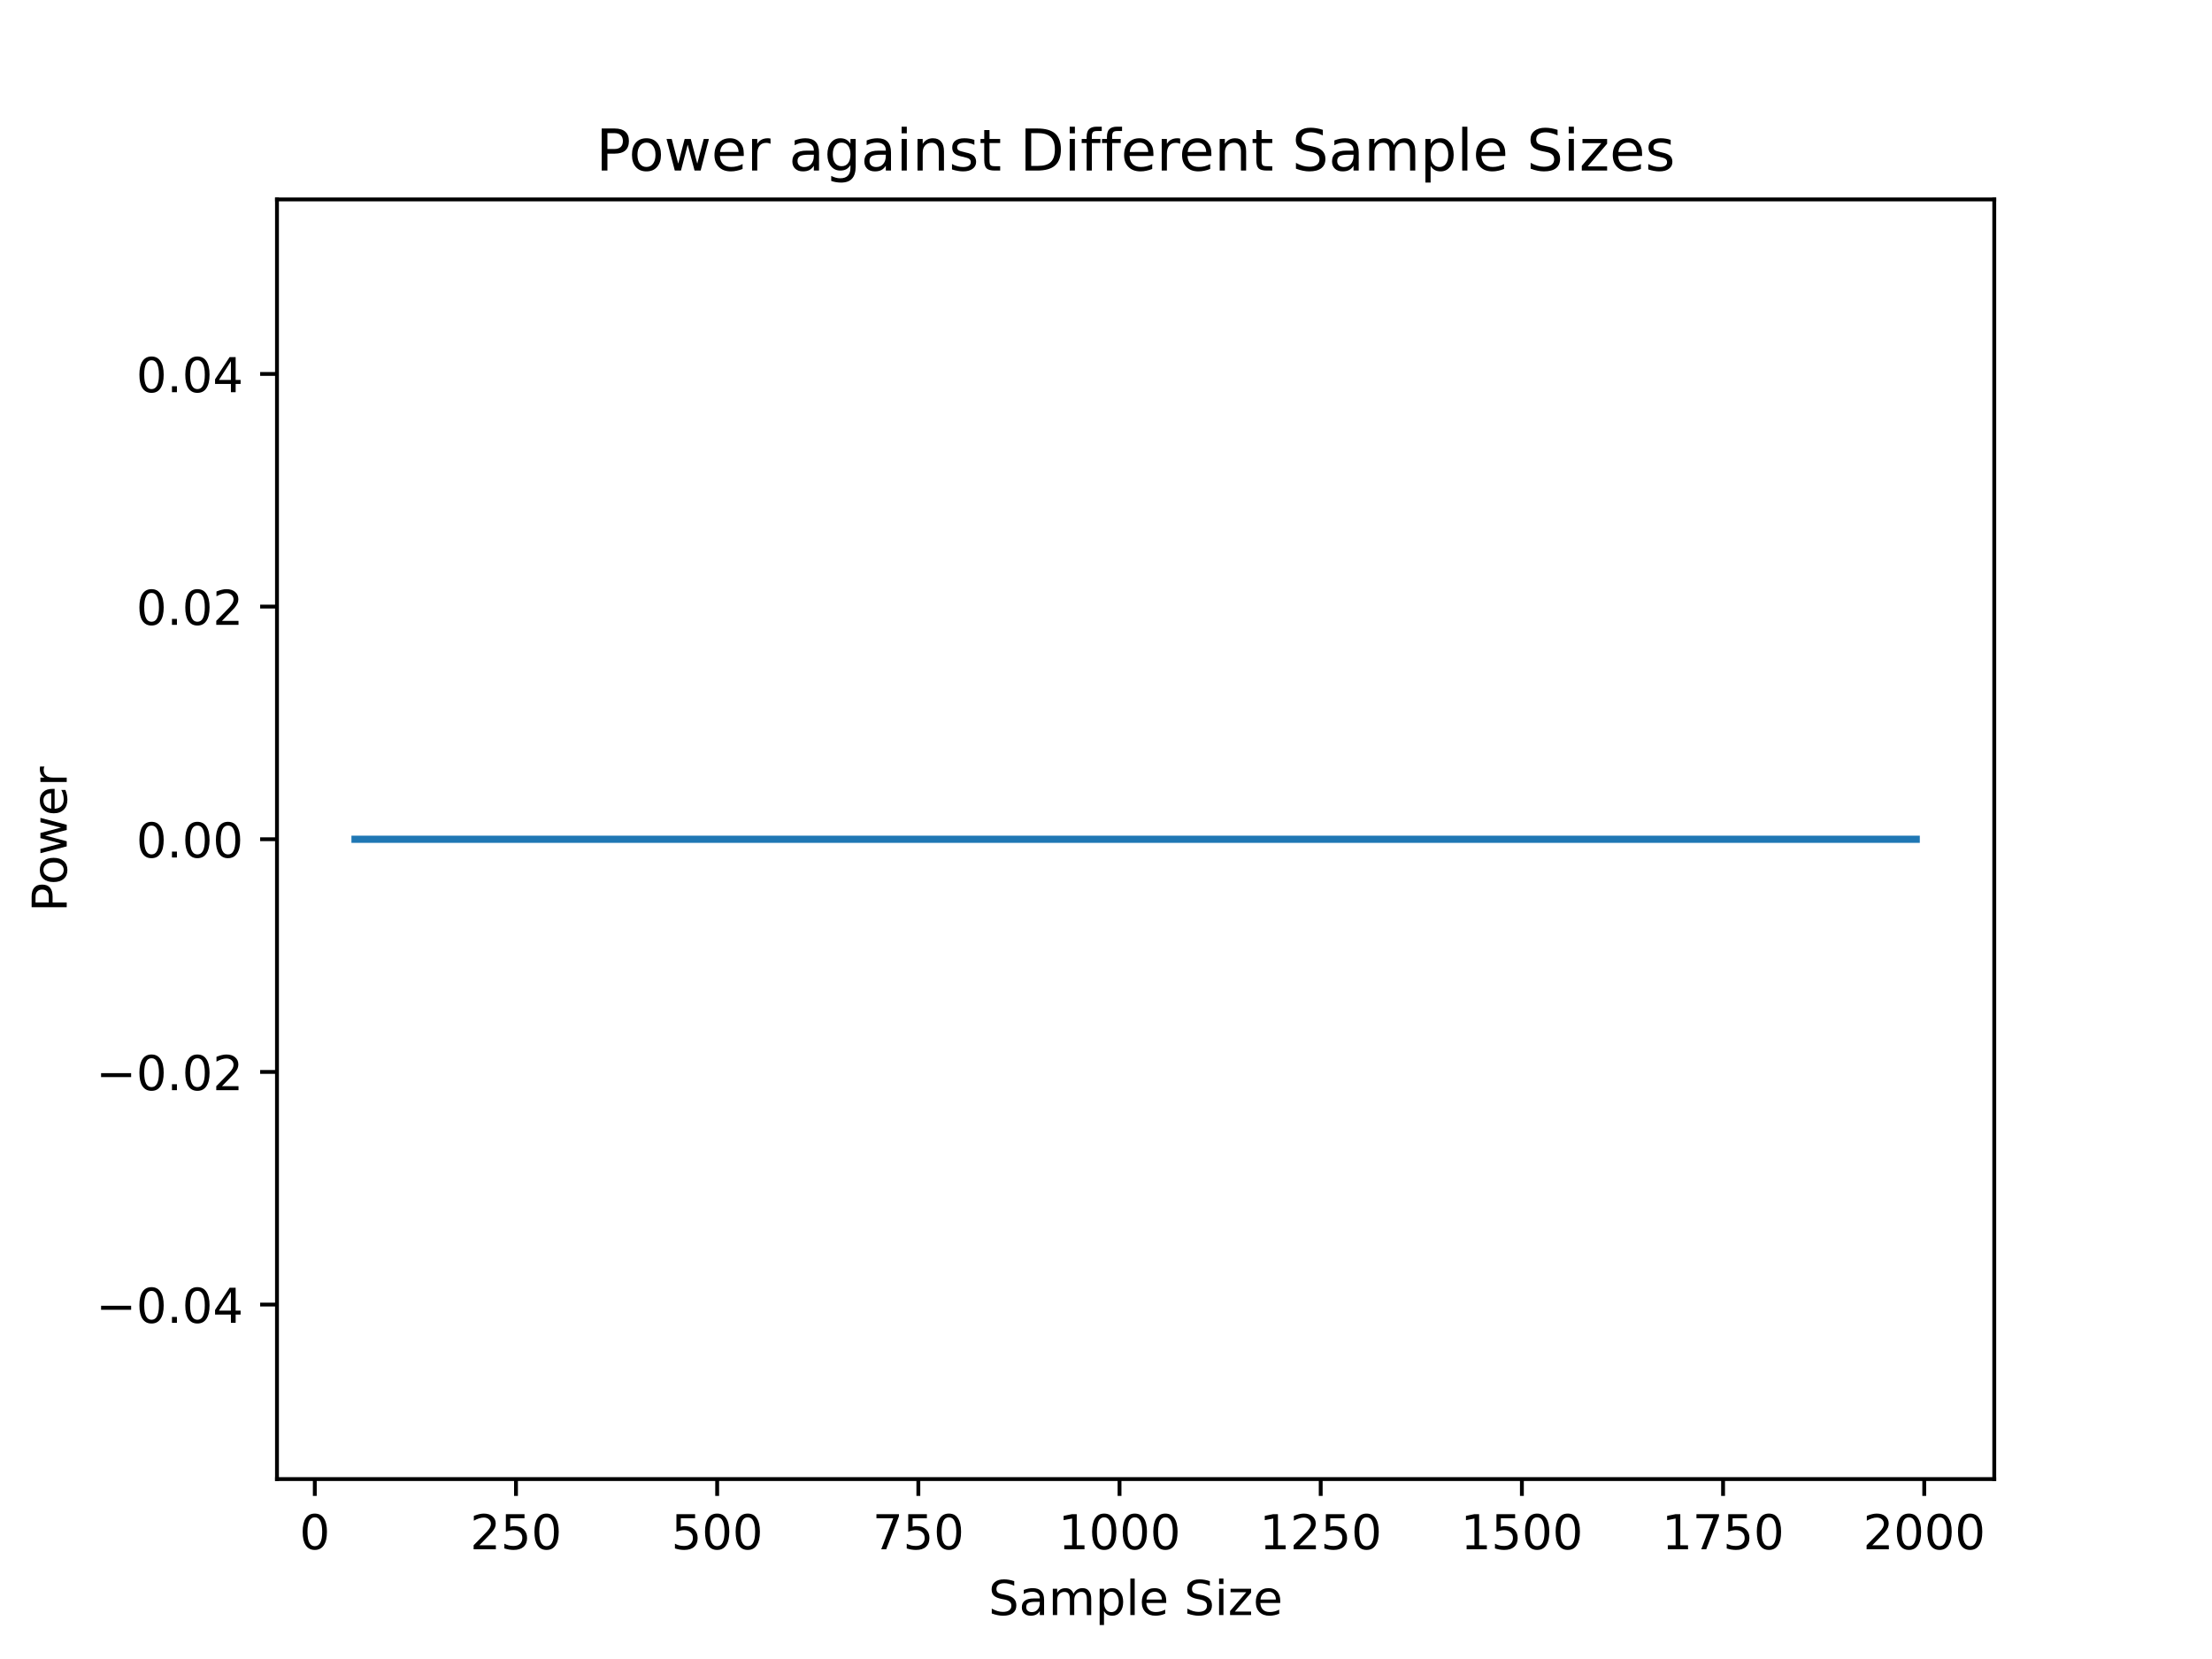
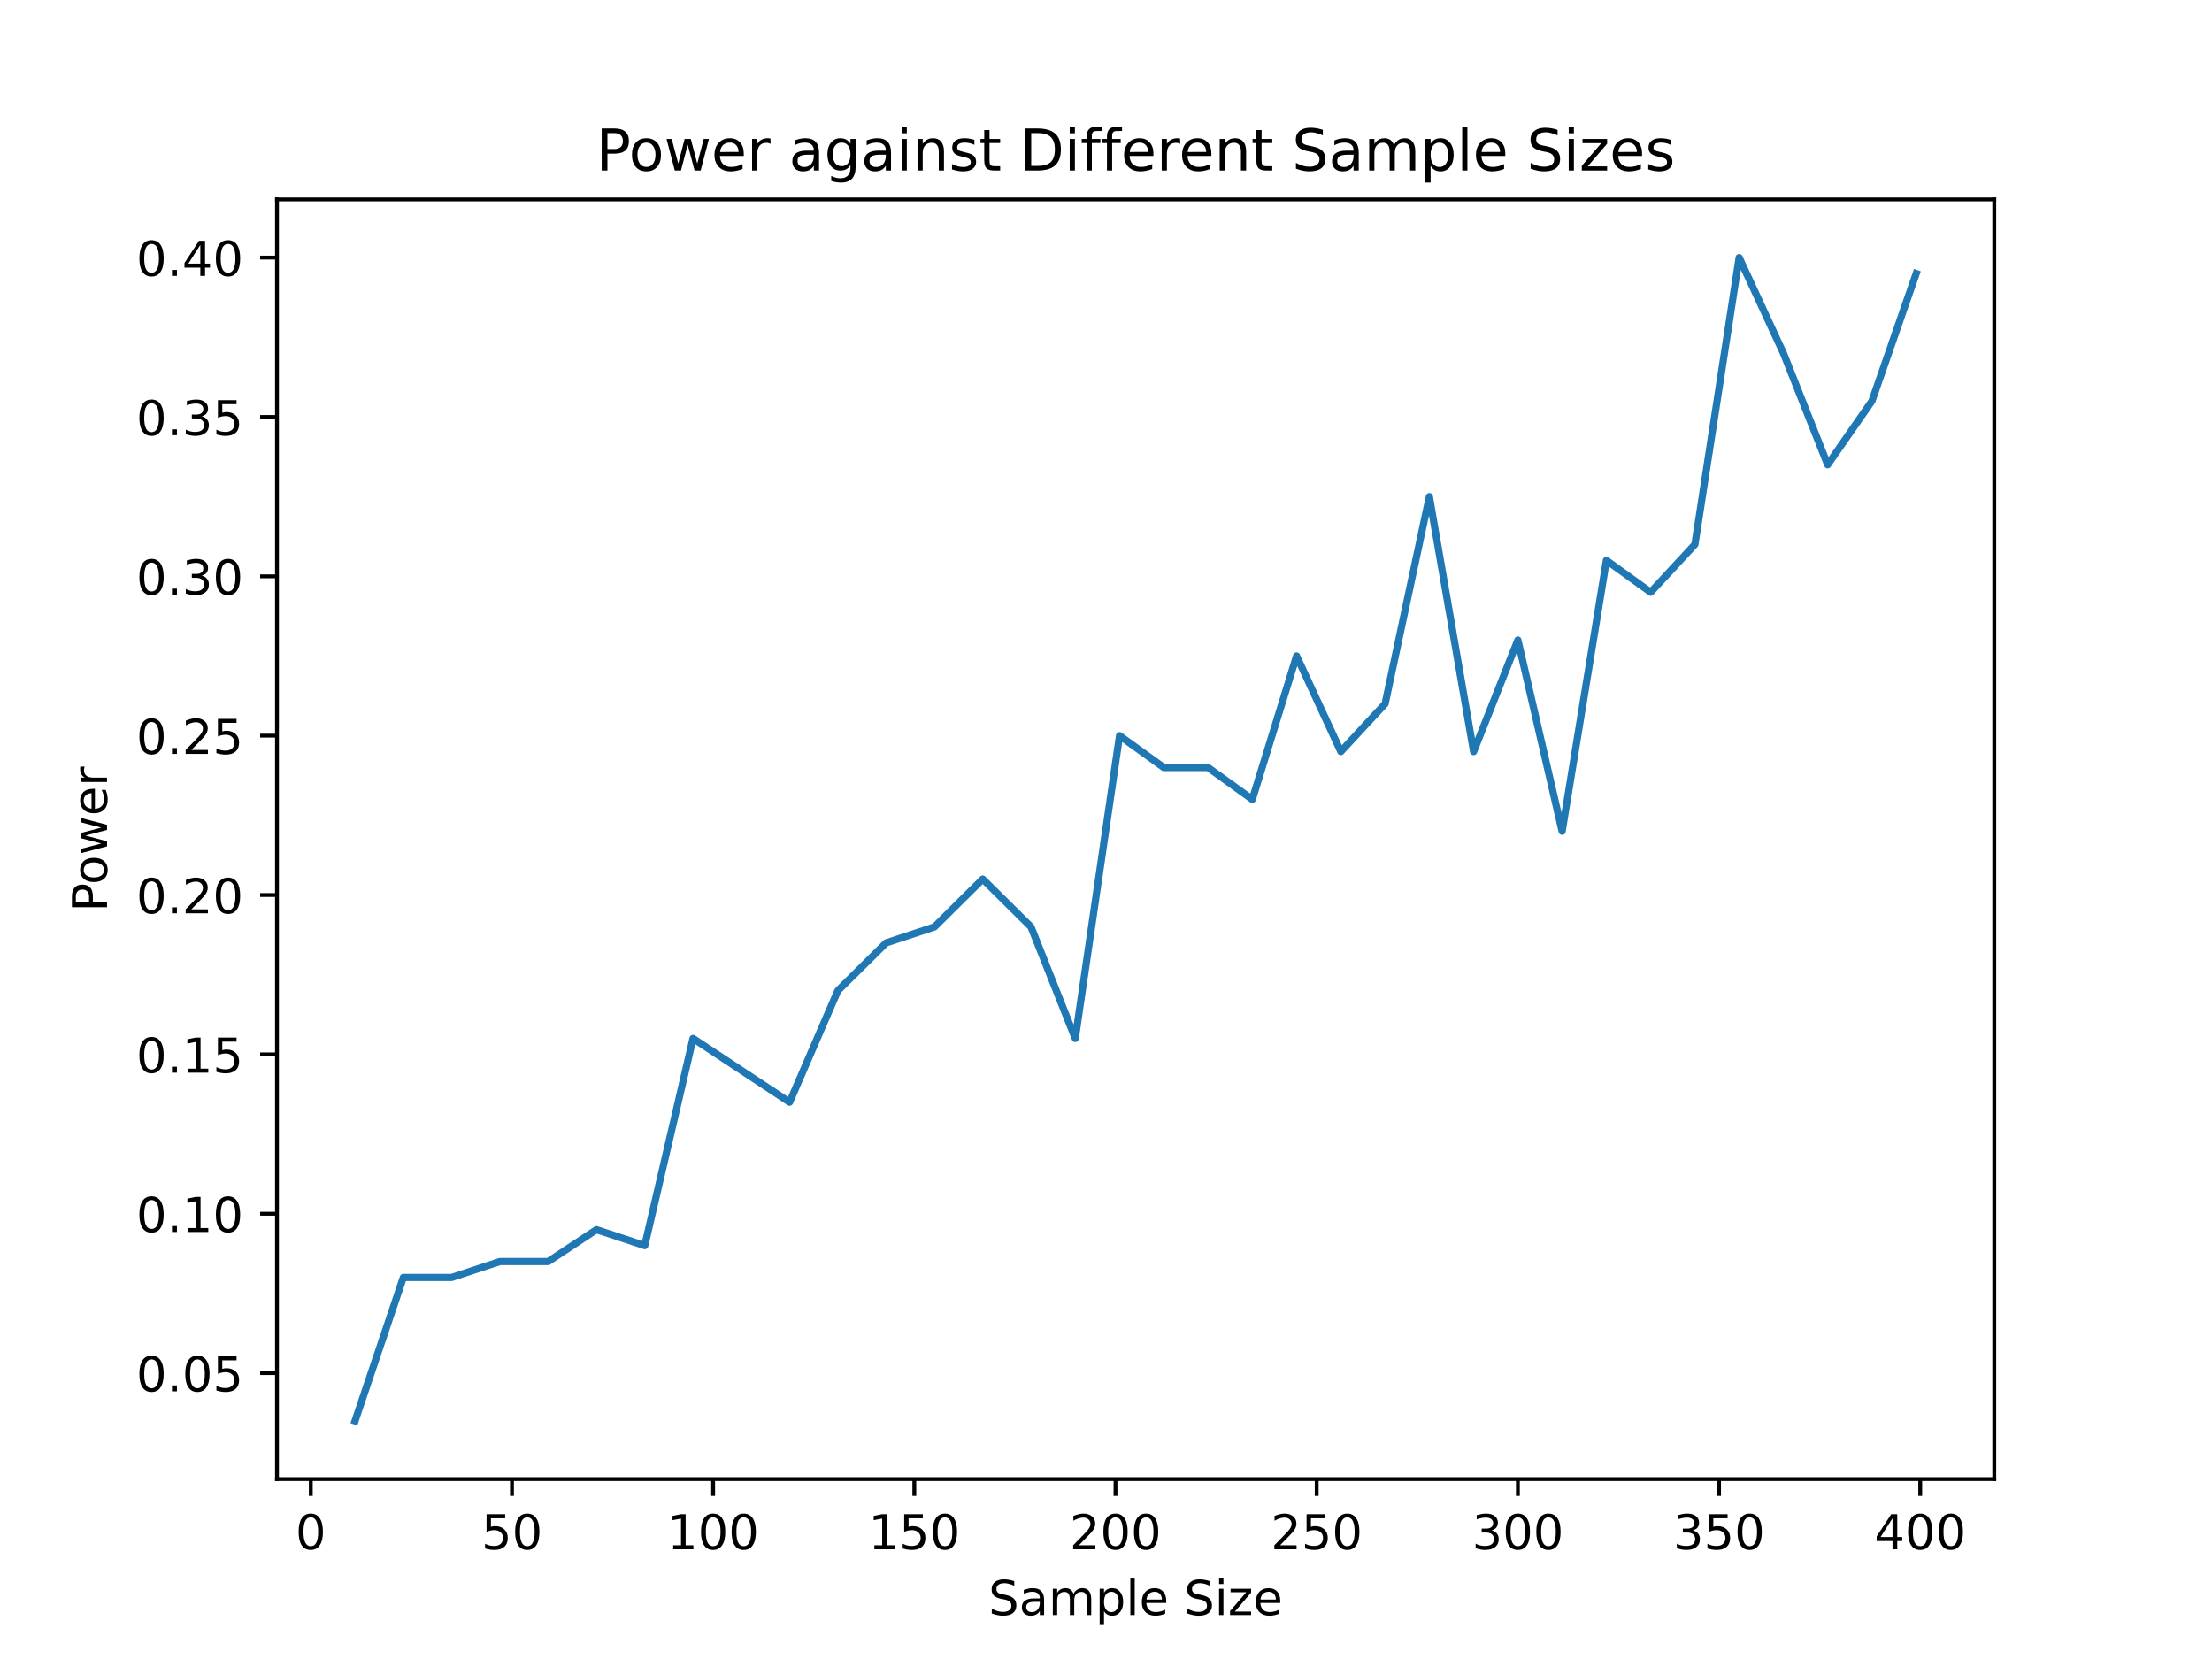
<svg xmlns="http://www.w3.org/2000/svg" xmlns:xlink="http://www.w3.org/1999/xlink" height="345pt" version="1.1" viewBox="0 0 460 345" width="460pt">
  <defs>
    <style type="text/css">
*{stroke-linecap:butt;stroke-linejoin:round;}
  </style>
  </defs>
  <g id="figure_1">
    <g id="patch_1">
      <path d="M 0 345.6  L 460.8 345.6  L 460.8 0  L 0 0  z " style="fill:#ffffff;" />
    </g>
    <g id="axes_1">
      <g id="patch_2">
        <path d="M 57.6 307.584  L 414.72 307.584  L 414.72 41.472  L 57.6 41.472  z " style="fill:#ffffff;" />
      </g>
      <g id="matplotlib.axis_1">
        <g id="xtick_1">
          <g id="line2d_1">
            <defs>
-               <path d="M 0 0  L 0 3.5  " id="m25e2920c10" style="stroke:#000000;stroke-width:0.8;" />
+               <path d="M 0 0  L 0 3.5  " id="mec2d66dbe6" style="stroke:#000000;stroke-width:0.8;" />
            </defs>
            <g>
-               <use style="stroke:#000000;stroke-width:0.8;" x="65.465" xlink:href="#m25e2920c10" y="307.584" />
+               <use style="stroke:#000000;stroke-width:0.8;" x="64.629" xlink:href="#mec2d66dbe6" y="307.584" />
            </g>
          </g>
          <g id="text_1">
-             <text style="font-family:DejaVu Sans;font-size:10px;font-style:normal;font-weight:normal;text-anchor:middle;" transform="rotate(-0, 65.46534, 322.1824)" x="65.465" y="322.182">0</text>
+             <text style="font-family:DejaVu Sans;font-size:10px;font-style:normal;font-weight:normal;text-anchor:middle;" transform="rotate(-0, 64.6286, 322.1824)" x="64.629" y="322.182">0</text>
          </g>
        </g>
        <g id="xtick_2">
          <g id="line2d_2">
            <g>
-               <use style="stroke:#000000;stroke-width:0.8;" x="107.302" xlink:href="#m25e2920c10" y="307.584" />
+               <use style="stroke:#000000;stroke-width:0.8;" x="106.466" xlink:href="#mec2d66dbe6" y="307.584" />
            </g>
          </g>
          <g id="text_2">
-             <text style="font-family:DejaVu Sans;font-size:10px;font-style:normal;font-weight:normal;text-anchor:middle;" transform="rotate(-0, 107.3023, 322.1824)" x="107.302" y="322.182">250</text>
+             <text style="font-family:DejaVu Sans;font-size:10px;font-style:normal;font-weight:normal;text-anchor:middle;" transform="rotate(-0, 106.4655, 322.1824)" x="106.466" y="322.182">50</text>
          </g>
        </g>
        <g id="xtick_3">
          <g id="line2d_3">
            <g>
-               <use style="stroke:#000000;stroke-width:0.8;" x="149.139" xlink:href="#m25e2920c10" y="307.584" />
+               <use style="stroke:#000000;stroke-width:0.8;" x="148.302" xlink:href="#mec2d66dbe6" y="307.584" />
            </g>
          </g>
          <g id="text_3">
-             <text style="font-family:DejaVu Sans;font-size:10px;font-style:normal;font-weight:normal;text-anchor:middle;" transform="rotate(-0, 149.1392, 322.1824)" x="149.139" y="322.182">500</text>
+             <text style="font-family:DejaVu Sans;font-size:10px;font-style:normal;font-weight:normal;text-anchor:middle;" transform="rotate(-0, 148.3025, 322.1824)" x="148.302" y="322.182">100</text>
          </g>
        </g>
        <g id="xtick_4">
          <g id="line2d_4">
            <g>
-               <use style="stroke:#000000;stroke-width:0.8;" x="190.976" xlink:href="#m25e2920c10" y="307.584" />
+               <use style="stroke:#000000;stroke-width:0.8;" x="190.139" xlink:href="#mec2d66dbe6" y="307.584" />
            </g>
          </g>
          <g id="text_4">
-             <text style="font-family:DejaVu Sans;font-size:10px;font-style:normal;font-weight:normal;text-anchor:middle;" transform="rotate(-0, 190.9761, 322.1824)" x="190.976" y="322.182">750</text>
+             <text style="font-family:DejaVu Sans;font-size:10px;font-style:normal;font-weight:normal;text-anchor:middle;" transform="rotate(-0, 190.1394, 322.1824)" x="190.139" y="322.182">150</text>
          </g>
        </g>
        <g id="xtick_5">
          <g id="line2d_5">
            <g>
-               <use style="stroke:#000000;stroke-width:0.8;" x="232.813" xlink:href="#m25e2920c10" y="307.584" />
+               <use style="stroke:#000000;stroke-width:0.8;" x="231.976" xlink:href="#mec2d66dbe6" y="307.584" />
            </g>
          </g>
          <g id="text_5">
-             <text style="font-family:DejaVu Sans;font-size:10px;font-style:normal;font-weight:normal;text-anchor:middle;" transform="rotate(-0, 232.813, 322.1824)" x="232.813" y="322.182">1000</text>
+             <text style="font-family:DejaVu Sans;font-size:10px;font-style:normal;font-weight:normal;text-anchor:middle;" transform="rotate(-0, 231.9763, 322.1824)" x="231.976" y="322.182">200</text>
          </g>
        </g>
        <g id="xtick_6">
          <g id="line2d_6">
            <g>
-               <use style="stroke:#000000;stroke-width:0.8;" x="274.65" xlink:href="#m25e2920c10" y="307.584" />
+               <use style="stroke:#000000;stroke-width:0.8;" x="273.813" xlink:href="#mec2d66dbe6" y="307.584" />
            </g>
          </g>
          <g id="text_6">
-             <text style="font-family:DejaVu Sans;font-size:10px;font-style:normal;font-weight:normal;text-anchor:middle;" transform="rotate(-0, 274.65, 322.1824)" x="274.65" y="322.182">1250</text>
+             <text style="font-family:DejaVu Sans;font-size:10px;font-style:normal;font-weight:normal;text-anchor:middle;" transform="rotate(-0, 273.8132, 322.1824)" x="273.813" y="322.182">250</text>
          </g>
        </g>
        <g id="xtick_7">
          <g id="line2d_7">
            <g>
-               <use style="stroke:#000000;stroke-width:0.8;" x="316.487" xlink:href="#m25e2920c10" y="307.584" />
+               <use style="stroke:#000000;stroke-width:0.8;" x="315.65" xlink:href="#mec2d66dbe6" y="307.584" />
            </g>
          </g>
          <g id="text_7">
-             <text style="font-family:DejaVu Sans;font-size:10px;font-style:normal;font-weight:normal;text-anchor:middle;" transform="rotate(-0, 316.4869, 322.1824)" x="316.487" y="322.182">1500</text>
+             <text style="font-family:DejaVu Sans;font-size:10px;font-style:normal;font-weight:normal;text-anchor:middle;" transform="rotate(-0, 315.6502, 322.1824)" x="315.65" y="322.182">300</text>
          </g>
        </g>
        <g id="xtick_8">
          <g id="line2d_8">
            <g>
-               <use style="stroke:#000000;stroke-width:0.8;" x="358.324" xlink:href="#m25e2920c10" y="307.584" />
+               <use style="stroke:#000000;stroke-width:0.8;" x="357.487" xlink:href="#mec2d66dbe6" y="307.584" />
            </g>
          </g>
          <g id="text_8">
-             <text style="font-family:DejaVu Sans;font-size:10px;font-style:normal;font-weight:normal;text-anchor:middle;" transform="rotate(-0, 358.3238, 322.1824)" x="358.324" y="322.182">1750</text>
+             <text style="font-family:DejaVu Sans;font-size:10px;font-style:normal;font-weight:normal;text-anchor:middle;" transform="rotate(-0, 357.4871, 322.1824)" x="357.487" y="322.182">350</text>
          </g>
        </g>
        <g id="xtick_9">
          <g id="line2d_9">
            <g>
-               <use style="stroke:#000000;stroke-width:0.8;" x="400.161" xlink:href="#m25e2920c10" y="307.584" />
+               <use style="stroke:#000000;stroke-width:0.8;" x="399.324" xlink:href="#mec2d66dbe6" y="307.584" />
            </g>
          </g>
          <g id="text_9">
-             <text style="font-family:DejaVu Sans;font-size:10px;font-style:normal;font-weight:normal;text-anchor:middle;" transform="rotate(-0, 400.1608, 322.1824)" x="400.161" y="322.182">2000</text>
+             <text style="font-family:DejaVu Sans;font-size:10px;font-style:normal;font-weight:normal;text-anchor:middle;" transform="rotate(-0, 399.324, 322.1824)" x="399.324" y="322.182">400</text>
          </g>
        </g>
        <g id="text_10">
          <text style="font-family:DejaVu Sans;font-size:10px;font-style:normal;font-weight:normal;text-anchor:middle;" transform="rotate(-0, 236.16, 335.8606)" x="236.16" y="335.861">Sample Size</text>
        </g>
      </g>
      <g id="matplotlib.axis_2">
        <g id="ytick_1">
          <g id="line2d_10">
            <defs>
-               <path d="M 0 0  L -3.5 0  " id="md3cf059ab4" style="stroke:#000000;stroke-width:0.8;" />
+               <path d="M 0 0  L -3.5 0  " id="m6d4da85225" style="stroke:#000000;stroke-width:0.8;" />
            </defs>
            <g>
-               <use style="stroke:#000000;stroke-width:0.8;" x="57.6" xlink:href="#md3cf059ab4" y="271.296" />
+               <use style="stroke:#000000;stroke-width:0.8;" x="57.6" xlink:href="#m6d4da85225" y="285.546" />
            </g>
          </g>
          <g id="text_11">
-             <text style="font-family:DejaVu Sans;font-size:10px;font-style:normal;font-weight:normal;text-anchor:end;" transform="rotate(-0, 50.6, 275.0952)" x="50.6" y="275.095">−0.04</text>
+             <text style="font-family:DejaVu Sans;font-size:10px;font-style:normal;font-weight:normal;text-anchor:end;" transform="rotate(-0, 50.6, 289.3453)" x="50.6" y="289.345">0.05</text>
          </g>
        </g>
        <g id="ytick_2">
          <g id="line2d_11">
            <g>
-               <use style="stroke:#000000;stroke-width:0.8;" x="57.6" xlink:href="#md3cf059ab4" y="222.912" />
+               <use style="stroke:#000000;stroke-width:0.8;" x="57.6" xlink:href="#m6d4da85225" y="252.406" />
            </g>
          </g>
          <g id="text_12">
-             <text style="font-family:DejaVu Sans;font-size:10px;font-style:normal;font-weight:normal;text-anchor:end;" transform="rotate(-0, 50.6, 226.7112)" x="50.6" y="226.711">−0.02</text>
+             <text style="font-family:DejaVu Sans;font-size:10px;font-style:normal;font-weight:normal;text-anchor:end;" transform="rotate(-0, 50.6, 256.2056)" x="50.6" y="256.206">0.10</text>
          </g>
        </g>
        <g id="ytick_3">
          <g id="line2d_12">
            <g>
-               <use style="stroke:#000000;stroke-width:0.8;" x="57.6" xlink:href="#md3cf059ab4" y="174.528" />
+               <use style="stroke:#000000;stroke-width:0.8;" x="57.6" xlink:href="#m6d4da85225" y="219.267" />
            </g>
          </g>
          <g id="text_13">
-             <text style="font-family:DejaVu Sans;font-size:10px;font-style:normal;font-weight:normal;text-anchor:end;" transform="rotate(-0, 50.6, 178.3272)" x="50.6" y="178.327">0.00</text>
+             <text style="font-family:DejaVu Sans;font-size:10px;font-style:normal;font-weight:normal;text-anchor:end;" transform="rotate(-0, 50.6, 223.0658)" x="50.6" y="223.066">0.15</text>
          </g>
        </g>
        <g id="ytick_4">
          <g id="line2d_13">
            <g>
-               <use style="stroke:#000000;stroke-width:0.8;" x="57.6" xlink:href="#md3cf059ab4" y="126.144" />
+               <use style="stroke:#000000;stroke-width:0.8;" x="57.6" xlink:href="#m6d4da85225" y="186.127" />
            </g>
          </g>
          <g id="text_14">
-             <text style="font-family:DejaVu Sans;font-size:10px;font-style:normal;font-weight:normal;text-anchor:end;" transform="rotate(-0, 50.6, 129.9432)" x="50.6" y="129.943">0.02</text>
+             <text style="font-family:DejaVu Sans;font-size:10px;font-style:normal;font-weight:normal;text-anchor:end;" transform="rotate(-0, 50.6, 189.9261)" x="50.6" y="189.926">0.20</text>
          </g>
        </g>
        <g id="ytick_5">
          <g id="line2d_14">
            <g>
-               <use style="stroke:#000000;stroke-width:0.8;" x="57.6" xlink:href="#md3cf059ab4" y="77.76" />
+               <use style="stroke:#000000;stroke-width:0.8;" x="57.6" xlink:href="#m6d4da85225" y="152.987" />
            </g>
          </g>
          <g id="text_15">
-             <text style="font-family:DejaVu Sans;font-size:10px;font-style:normal;font-weight:normal;text-anchor:end;" transform="rotate(-0, 50.6, 81.55922)" x="50.6" y="81.559">0.04</text>
-           </g>
-         </g>
-         <g id="text_16">
-           <text style="font-family:DejaVu Sans;font-size:10px;font-style:normal;font-weight:normal;text-anchor:middle;" transform="rotate(-90, 13.875, 174.528)" x="13.875" y="174.528">Power</text>
-         </g>
-       </g>
-       <g id="line2d_15">
-         <path clip-path="url(#p57e621a67f)" d="M 73.833 174.528  L 77.18 174.528  L 80.527 174.528  L 83.874 174.528  L 87.221 174.528  L 90.567 174.528  L 93.914 174.528  L 97.261 174.528  L 100.608 174.528  L 103.955 174.528  L 107.302 174.528  L 110.649 174.528  L 113.996 174.528  L 117.343 174.528  L 120.69 174.528  L 124.037 174.528  L 127.384 174.528  L 130.731 174.528  L 134.078 174.528  L 137.425 174.528  L 140.772 174.528  L 144.119 174.528  L 147.466 174.528  L 150.813 174.528  L 154.16 174.528  L 157.507 174.528  L 160.854 174.528  L 164.2 174.528  L 167.547 174.528  L 170.894 174.528  L 174.241 174.528  L 177.588 174.528  L 180.935 174.528  L 184.282 174.528  L 187.629 174.528  L 190.976 174.528  L 194.323 174.528  L 197.67 174.528  L 201.017 174.528  L 204.364 174.528  L 207.711 174.528  L 211.058 174.528  L 214.405 174.528  L 217.752 174.528  L 221.099 174.528  L 224.446 174.528  L 227.793 174.528  L 231.14 174.528  L 234.487 174.528  L 237.833 174.528  L 241.18 174.528  L 244.527 174.528  L 247.874 174.528  L 251.221 174.528  L 254.568 174.528  L 257.915 174.528  L 261.262 174.528  L 264.609 174.528  L 267.956 174.528  L 271.303 174.528  L 274.65 174.528  L 277.997 174.528  L 281.344 174.528  L 284.691 174.528  L 288.038 174.528  L 291.385 174.528  L 294.732 174.528  L 298.079 174.528  L 301.426 174.528  L 304.773 174.528  L 308.12 174.528  L 311.466 174.528  L 314.813 174.528  L 318.16 174.528  L 321.507 174.528  L 324.854 174.528  L 328.201 174.528  L 331.548 174.528  L 334.895 174.528  L 338.242 174.528  L 341.589 174.528  L 344.936 174.528  L 348.283 174.528  L 351.63 174.528  L 354.977 174.528  L 358.324 174.528  L 361.671 174.528  L 365.018 174.528  L 368.365 174.528  L 371.712 174.528  L 375.059 174.528  L 378.406 174.528  L 381.753 174.528  L 385.099 174.528  L 388.446 174.528  L 391.793 174.528  L 395.14 174.528  L 398.487 174.528  " style="fill:none;stroke:#1f77b4;stroke-linecap:square;stroke-width:1.5;" />
+             <text style="font-family:DejaVu Sans;font-size:10px;font-style:normal;font-weight:normal;text-anchor:end;" transform="rotate(-0, 50.6, 156.7864)" x="50.6" y="156.786">0.25</text>
+           </g>
+         </g>
+         <g id="ytick_6">
+           <g id="line2d_15">
+             <g>
+               <use style="stroke:#000000;stroke-width:0.8;" x="57.6" xlink:href="#m6d4da85225" y="119.847" />
+             </g>
+           </g>
+           <g id="text_16">
+             <text style="font-family:DejaVu Sans;font-size:10px;font-style:normal;font-weight:normal;text-anchor:end;" transform="rotate(-0, 50.6, 123.6467)" x="50.6" y="123.647">0.30</text>
+           </g>
+         </g>
+         <g id="ytick_7">
+           <g id="line2d_16">
+             <g>
+               <use style="stroke:#000000;stroke-width:0.8;" x="57.6" xlink:href="#m6d4da85225" y="86.708" />
+             </g>
+           </g>
+           <g id="text_17">
+             <text style="font-family:DejaVu Sans;font-size:10px;font-style:normal;font-weight:normal;text-anchor:end;" transform="rotate(-0, 50.6, 90.50695)" x="50.6" y="90.507">0.35</text>
+           </g>
+         </g>
+         <g id="ytick_8">
+           <g id="line2d_17">
+             <g>
+               <use style="stroke:#000000;stroke-width:0.8;" x="57.6" xlink:href="#m6d4da85225" y="53.568" />
+             </g>
+           </g>
+           <g id="text_18">
+             <text style="font-family:DejaVu Sans;font-size:10px;font-style:normal;font-weight:normal;text-anchor:end;" transform="rotate(-0, 50.6, 57.36722)" x="50.6" y="57.367">0.40</text>
+           </g>
+         </g>
+         <g id="text_19">
+           <text style="font-family:DejaVu Sans;font-size:10px;font-style:normal;font-weight:normal;text-anchor:middle;" transform="rotate(-90, 22.25469, 174.528)" x="22.255" y="174.528">Power</text>
+         </g>
+       </g>
+       <g id="line2d_18">
+         <path clip-path="url(#p191a6b1d6e)" d="M 73.833 295.488  L 83.874 265.662  L 93.914 265.662  L 103.955 262.348  L 113.996 262.348  L 124.037 255.72  L 134.078 259.034  L 144.119 215.953  L 154.16 222.581  L 164.2 229.209  L 174.241 206.011  L 184.282 196.069  L 194.323 192.755  L 204.364 182.813  L 214.405 192.755  L 223.609 215.953  L 232.813 152.987  L 242.017 159.615  L 251.221 159.615  L 260.425 166.243  L 269.63 136.417  L 278.834 156.301  L 288.038 146.359  L 297.242 103.278  L 306.446 156.301  L 315.65 133.103  L 324.854 172.871  L 334.058 116.533  L 343.263 123.161  L 352.467 113.22  L 361.671 53.568  L 370.875 73.452  L 380.079 96.65  L 389.283 83.394  L 398.487 56.882  " style="fill:none;stroke:#1f77b4;stroke-linecap:square;stroke-width:1.5;" />
      </g>
      <g id="patch_3">
        <path d="M 57.6 307.584  L 57.6 41.472  " style="fill:none;stroke:#000000;stroke-linecap:square;stroke-linejoin:miter;stroke-width:0.8;" />
      </g>
      <g id="patch_4">
        <path d="M 414.72 307.584  L 414.72 41.472  " style="fill:none;stroke:#000000;stroke-linecap:square;stroke-linejoin:miter;stroke-width:0.8;" />
      </g>
      <g id="patch_5">
        <path d="M 57.6 307.584  L 414.72 307.584  " style="fill:none;stroke:#000000;stroke-linecap:square;stroke-linejoin:miter;stroke-width:0.8;" />
      </g>
      <g id="patch_6">
        <path d="M 57.6 41.472  L 414.72 41.472  " style="fill:none;stroke:#000000;stroke-linecap:square;stroke-linejoin:miter;stroke-width:0.8;" />
      </g>
-       <g id="text_17">
+       <g id="text_20">
        <text style="font-family:DejaVu Sans;font-size:12px;font-style:normal;font-weight:normal;text-anchor:middle;" transform="rotate(-0, 236.16, 35.472)" x="236.16" y="35.472">Power against Different Sample Sizes</text>
      </g>
    </g>
  </g>
  <defs>
-     <clipPath id="p57e621a67f">
+     <clipPath id="p191a6b1d6e">
      <rect height="266.112" width="357.12" x="57.6" y="41.472" />
    </clipPath>
  </defs>
</svg>
